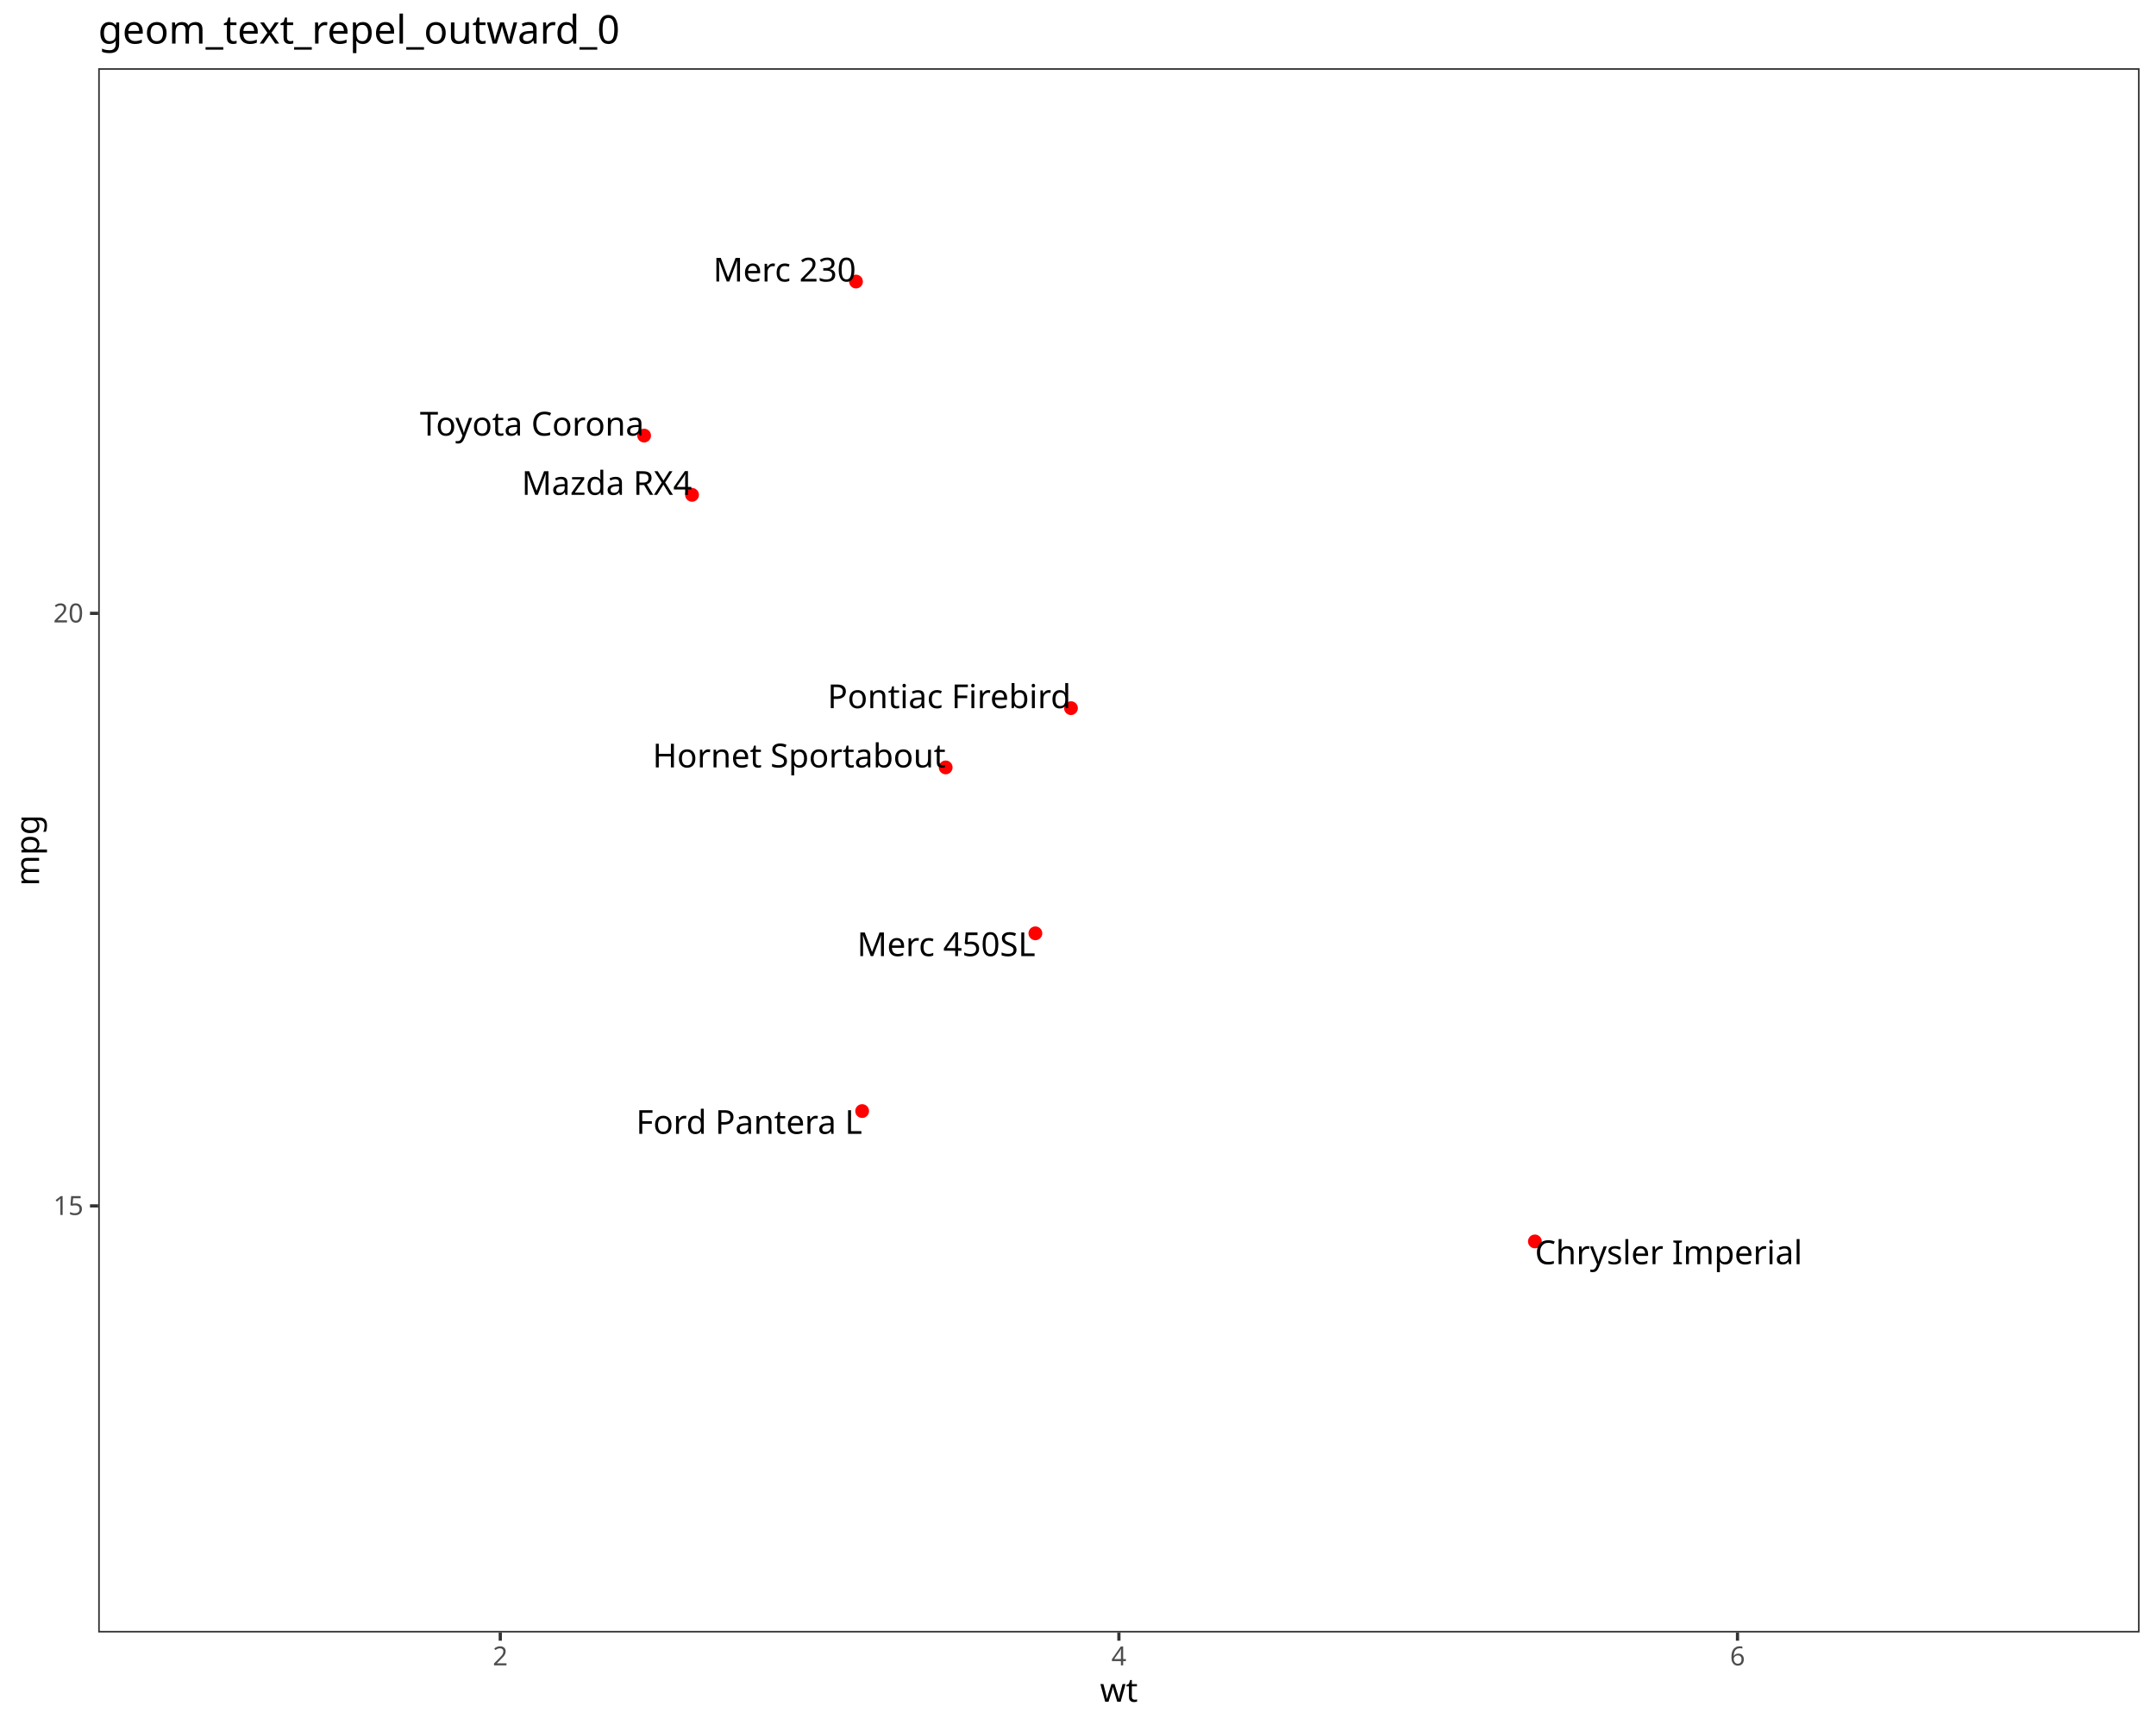
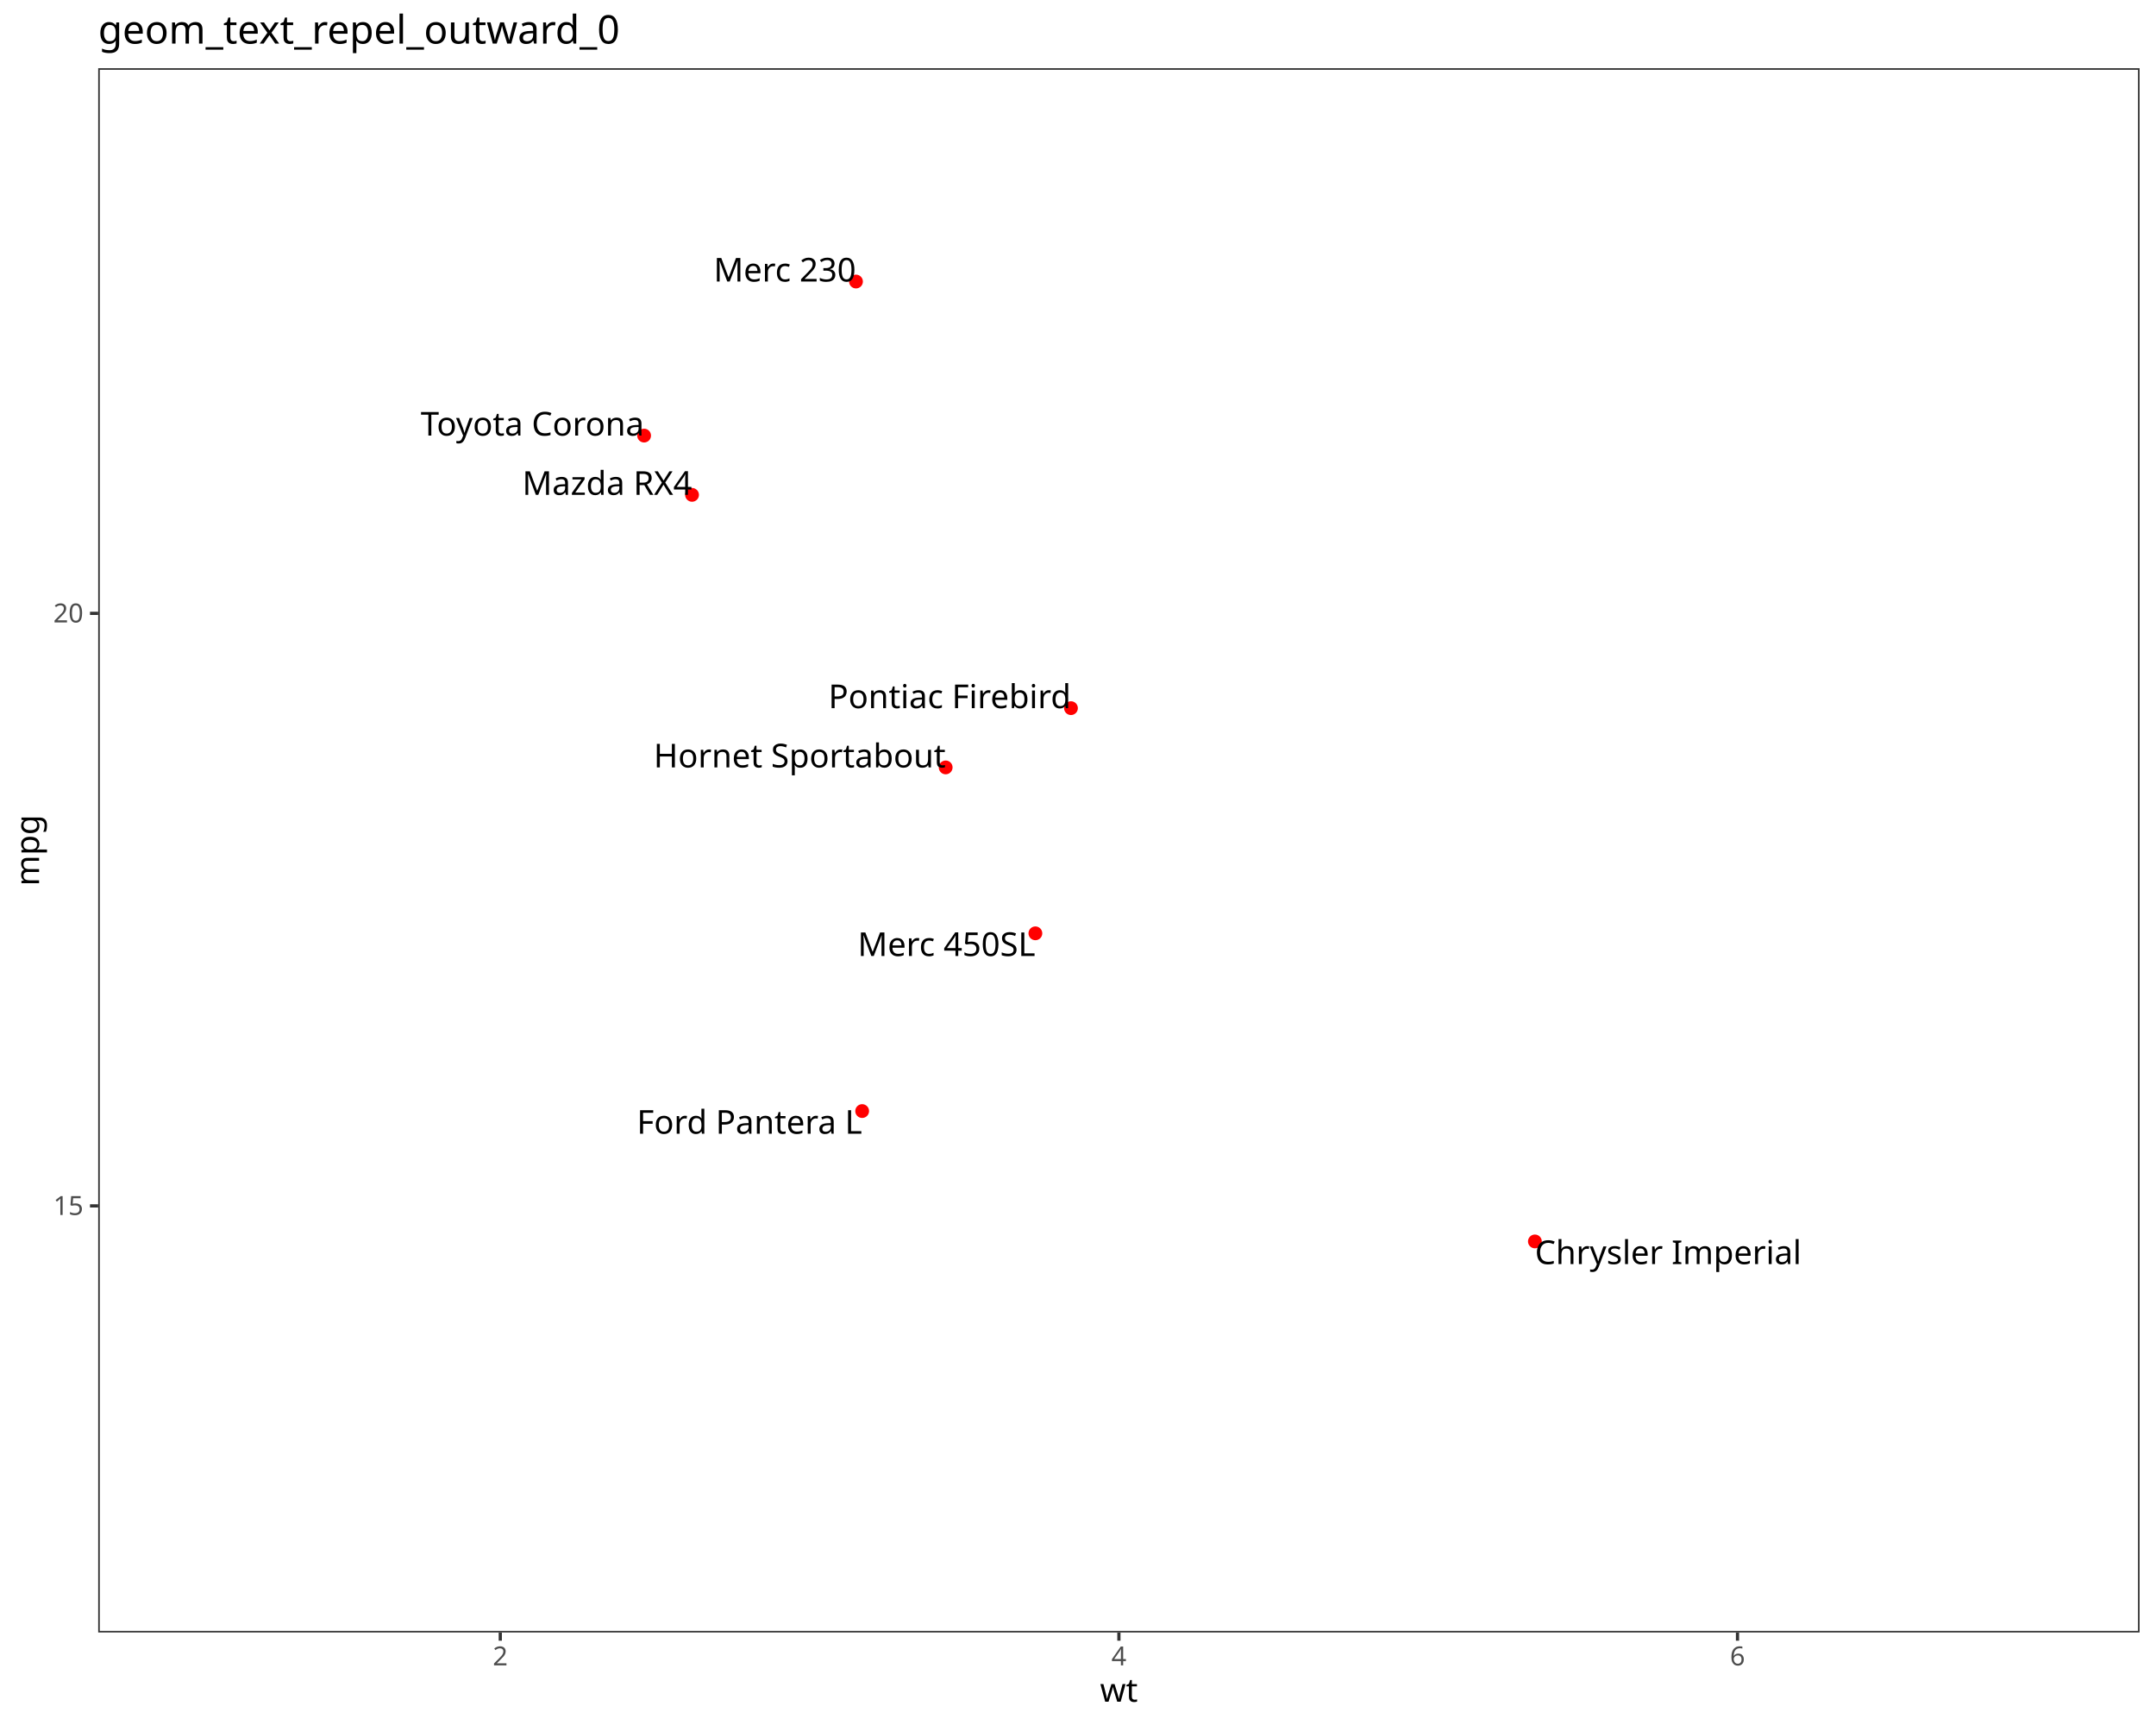
<svg xmlns="http://www.w3.org/2000/svg" class="svglite" data-engine-version="2.0" width="720.00pt" height="576.00pt" viewBox="0 0 720.00 576.00">
  <defs>
    <style type="text/css">
    .svglite line, .svglite polyline, .svglite polygon, .svglite path, .svglite rect, .svglite circle {
      fill: none;
      stroke: #000000;
      stroke-linecap: round;
      stroke-linejoin: round;
      stroke-miterlimit: 10.00;
    }
  </style>
  </defs>
  <rect width="100%" height="100%" style="stroke: none; fill: #FFFFFF;" />
  <defs>
    <clipPath id="cpMC4wMHw3MjAuMDB8MC4wMHw1NzYuMDA=">
      <rect x="0.00" y="0.00" width="720.00" height="576.00" />
    </clipPath>
  </defs>
  <g clip-path="url(#cpMC4wMHw3MjAuMDB8MC4wMHw1NzYuMDA=)">
    <rect x="0.00" y="0.00" width="720.00" height="576.00" style="stroke-width: 1.07; stroke: #FFFFFF; fill: #FFFFFF;" />
  </g>
  <defs>
    <clipPath id="cpMzIuNzl8NzE0LjUyfDIyLjc4fDU0NS4xMQ==">
      <rect x="32.79" y="22.78" width="681.73" height="522.33" />
    </clipPath>
  </defs>
  <g clip-path="url(#cpMzIuNzl8NzE0LjUyfDIyLjc4fDU0NS4xMQ==)">
    <rect x="32.79" y="22.78" width="681.73" height="522.33" style="stroke-width: 1.07; stroke: none; fill: #FFFFFF;" />
    <circle cx="231.11" cy="165.24" r="1.95" style="stroke-width: 0.71; stroke: #FF0000; fill: #FF0000;" />
    <circle cx="315.81" cy="256.25" r="1.95" style="stroke-width: 0.71; stroke: #FF0000; fill: #FF0000;" />
    <circle cx="285.86" cy="94.01" r="1.95" style="stroke-width: 0.71; stroke: #FF0000; fill: #FF0000;" />
    <circle cx="345.77" cy="311.65" r="1.95" style="stroke-width: 0.71; stroke: #FF0000; fill: #FF0000;" />
    <circle cx="512.58" cy="414.53" r="1.95" style="stroke-width: 0.71; stroke: #FF0000; fill: #FF0000;" />
    <circle cx="215.10" cy="145.45" r="1.95" style="stroke-width: 0.71; stroke: #FF0000; fill: #FF0000;" />
    <circle cx="357.65" cy="236.46" r="1.95" style="stroke-width: 0.71; stroke: #FF0000; fill: #FF0000;" />
    <circle cx="287.92" cy="371.00" r="1.95" style="stroke-width: 0.71; stroke: #FF0000; fill: #FF0000;" />
-     <text x="231.11" y="165.24" text-anchor="end" style="font-size: 11.04px; font-family: sans;" textLength="57.69px" lengthAdjust="spacingAndGlyphs">Mazda RX4</text>
-     <text x="315.81" y="256.25" text-anchor="end" style="font-size: 11.04px; font-family: sans;" textLength="90.22px" lengthAdjust="spacingAndGlyphs">Hornet Sportabout</text>
-     <text x="285.86" y="94.01" text-anchor="end" style="font-size: 11.04px; font-family: sans;" textLength="46.03px" lengthAdjust="spacingAndGlyphs">Merc 230</text>
-     <text x="345.77" y="319.25" text-anchor="end" style="font-size: 11.04px; font-family: sans;" textLength="59.53px" lengthAdjust="spacingAndGlyphs">Merc 450SL</text>
-     <text x="512.59" y="422.13" style="font-size: 11.04px; font-family: sans;" textLength="83.44px" lengthAdjust="spacingAndGlyphs">Chrysler Imperial</text>
-     <text x="215.10" y="145.45" text-anchor="end" style="font-size: 11.04px; font-family: sans;" textLength="73.03px" lengthAdjust="spacingAndGlyphs">Toyota Corona</text>
-     <text x="357.65" y="236.46" text-anchor="end" style="font-size: 11.04px; font-family: sans;" textLength="77.31px" lengthAdjust="spacingAndGlyphs">Pontiac Firebird</text>
-     <text x="287.92" y="378.60" text-anchor="end" style="font-size: 11.04px; font-family: sans;" textLength="73.64px" lengthAdjust="spacingAndGlyphs">Ford Pantera L</text>
+     <text x="231.11" y="165.24" text-anchor="end" style="font-size: 11.00px; font-family: sans;" textLength="57.49px" lengthAdjust="spacingAndGlyphs">Mazda RX4</text>
+     <text x="315.81" y="256.25" text-anchor="end" style="font-size: 11.00px; font-family: sans;" textLength="89.90px" lengthAdjust="spacingAndGlyphs">Hornet Sportabout</text>
+     <text x="285.86" y="94.01" text-anchor="end" style="font-size: 11.00px; font-family: sans;" textLength="45.86px" lengthAdjust="spacingAndGlyphs">Merc 230</text>
+     <text x="345.77" y="319.22" text-anchor="end" style="font-size: 11.00px; font-family: sans;" textLength="59.32px" lengthAdjust="spacingAndGlyphs">Merc 450SL</text>
+     <text x="512.59" y="422.10" style="font-size: 11.00px; font-family: sans;" textLength="83.14px" lengthAdjust="spacingAndGlyphs">Chrysler Imperial</text>
+     <text x="215.10" y="145.45" text-anchor="end" style="font-size: 11.00px; font-family: sans;" textLength="72.77px" lengthAdjust="spacingAndGlyphs">Toyota Corona</text>
+     <text x="357.65" y="236.46" text-anchor="end" style="font-size: 11.00px; font-family: sans;" textLength="77.04px" lengthAdjust="spacingAndGlyphs">Pontiac Firebird</text>
+     <text x="287.92" y="378.57" text-anchor="end" style="font-size: 11.00px; font-family: sans;" textLength="73.38px" lengthAdjust="spacingAndGlyphs">Ford Pantera L</text>
    <rect x="32.79" y="22.78" width="681.73" height="522.33" style="stroke-width: 1.07; stroke: #333333;" />
  </g>
  <g clip-path="url(#cpMC4wMHw3MjAuMDB8MC4wMHw1NzYuMDA=)">
    <text x="27.86" y="405.69" text-anchor="end" style="font-size: 8.80px; fill: #4D4D4D; font-family: sans;" textLength="9.79px" lengthAdjust="spacingAndGlyphs">15</text>
    <text x="27.86" y="207.84" text-anchor="end" style="font-size: 8.80px; fill: #4D4D4D; font-family: sans;" textLength="9.79px" lengthAdjust="spacingAndGlyphs">20</text>
    <polyline points="30.05,402.66 32.79,402.66 " style="stroke-width: 1.07; stroke: #333333; stroke-linecap: butt;" />
    <polyline points="30.05,204.81 32.79,204.81 " style="stroke-width: 1.07; stroke: #333333; stroke-linecap: butt;" />
    <polyline points="167.07,547.85 167.07,545.11 " style="stroke-width: 1.07; stroke: #333333; stroke-linecap: butt;" />
    <polyline points="373.66,547.85 373.66,545.11 " style="stroke-width: 1.07; stroke: #333333; stroke-linecap: butt;" />
    <polyline points="580.24,547.85 580.24,545.11 " style="stroke-width: 1.07; stroke: #333333; stroke-linecap: butt;" />
    <text x="167.07" y="556.10" text-anchor="middle" style="font-size: 8.80px; fill: #4D4D4D; font-family: sans;" textLength="4.89px" lengthAdjust="spacingAndGlyphs">2</text>
    <text x="373.66" y="556.10" text-anchor="middle" style="font-size: 8.80px; fill: #4D4D4D; font-family: sans;" textLength="4.89px" lengthAdjust="spacingAndGlyphs">4</text>
    <text x="580.24" y="556.10" text-anchor="middle" style="font-size: 8.80px; fill: #4D4D4D; font-family: sans;" textLength="4.89px" lengthAdjust="spacingAndGlyphs">6</text>
    <text x="373.66" y="568.24" text-anchor="middle" style="font-size: 11.00px; font-family: sans;" textLength="11.00px" lengthAdjust="spacingAndGlyphs">wt</text>
    <text transform="translate(13.05,283.95) rotate(-90)" text-anchor="middle" style="font-size: 11.00px; font-family: sans;" textLength="21.40px" lengthAdjust="spacingAndGlyphs">mpg</text>
    <text x="32.79" y="14.56" style="font-size: 13.20px; font-family: sans;" textLength="167.33px" lengthAdjust="spacingAndGlyphs">geom_text_repel_outward_0</text>
  </g>
</svg>
